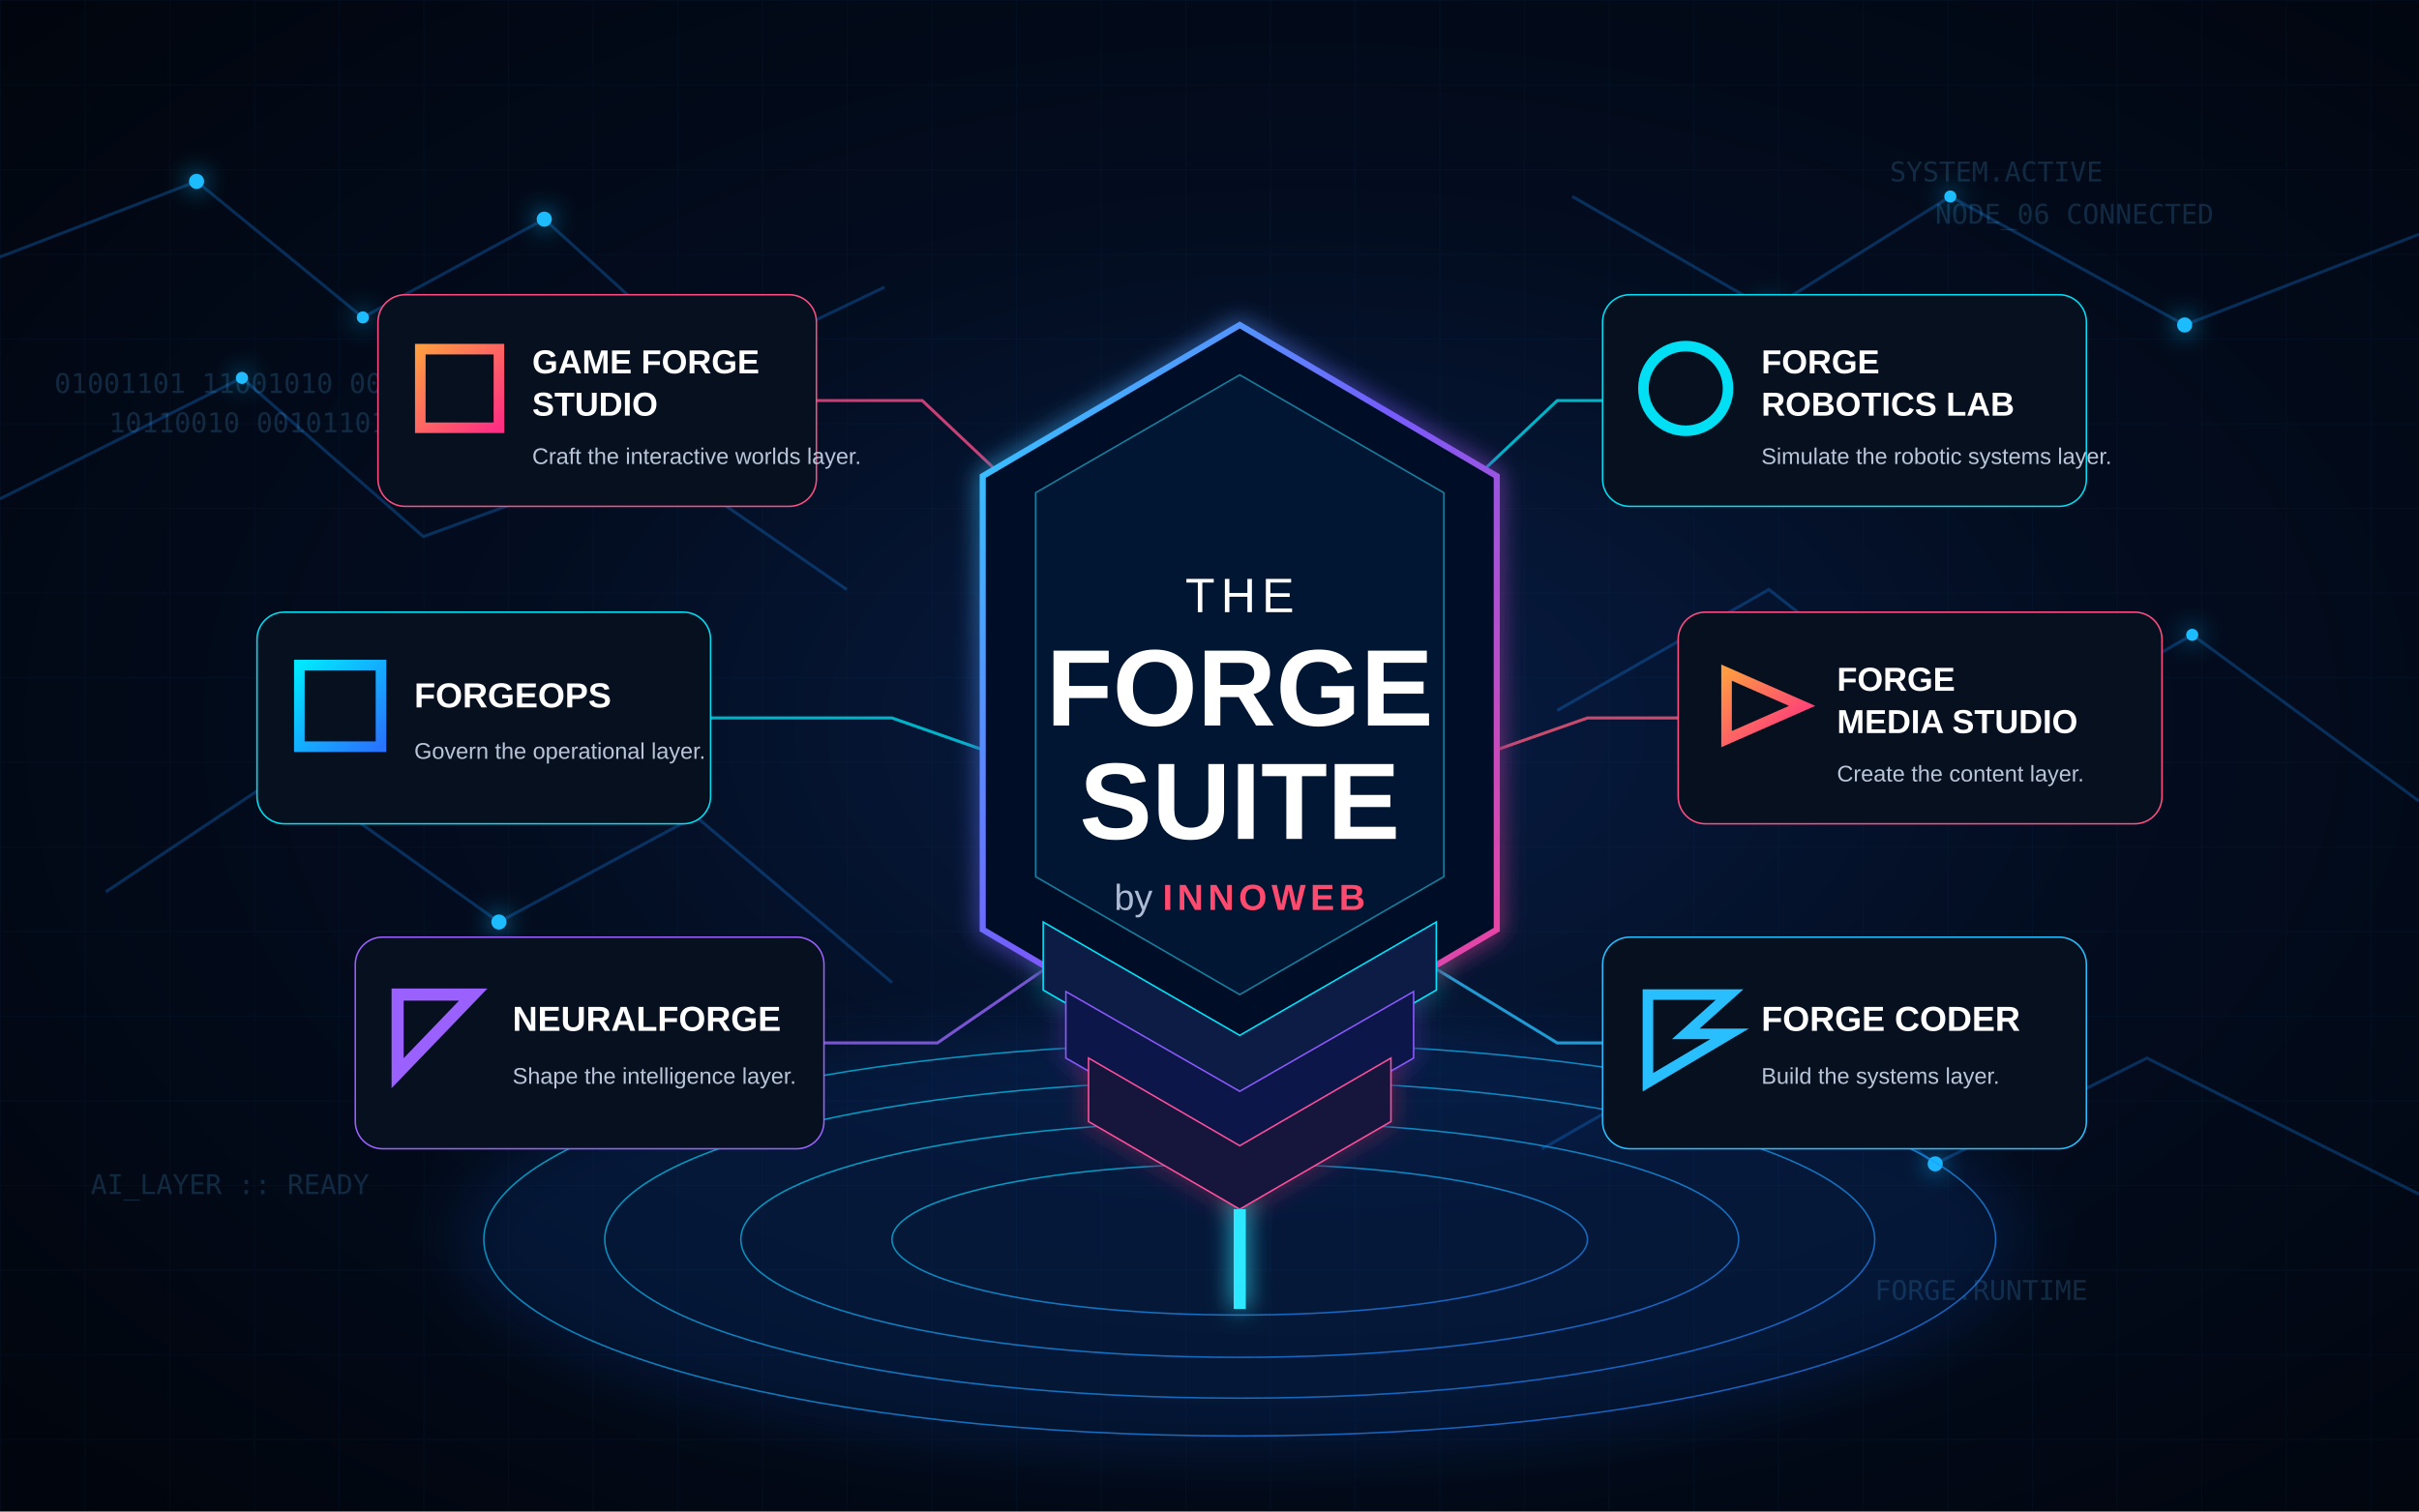
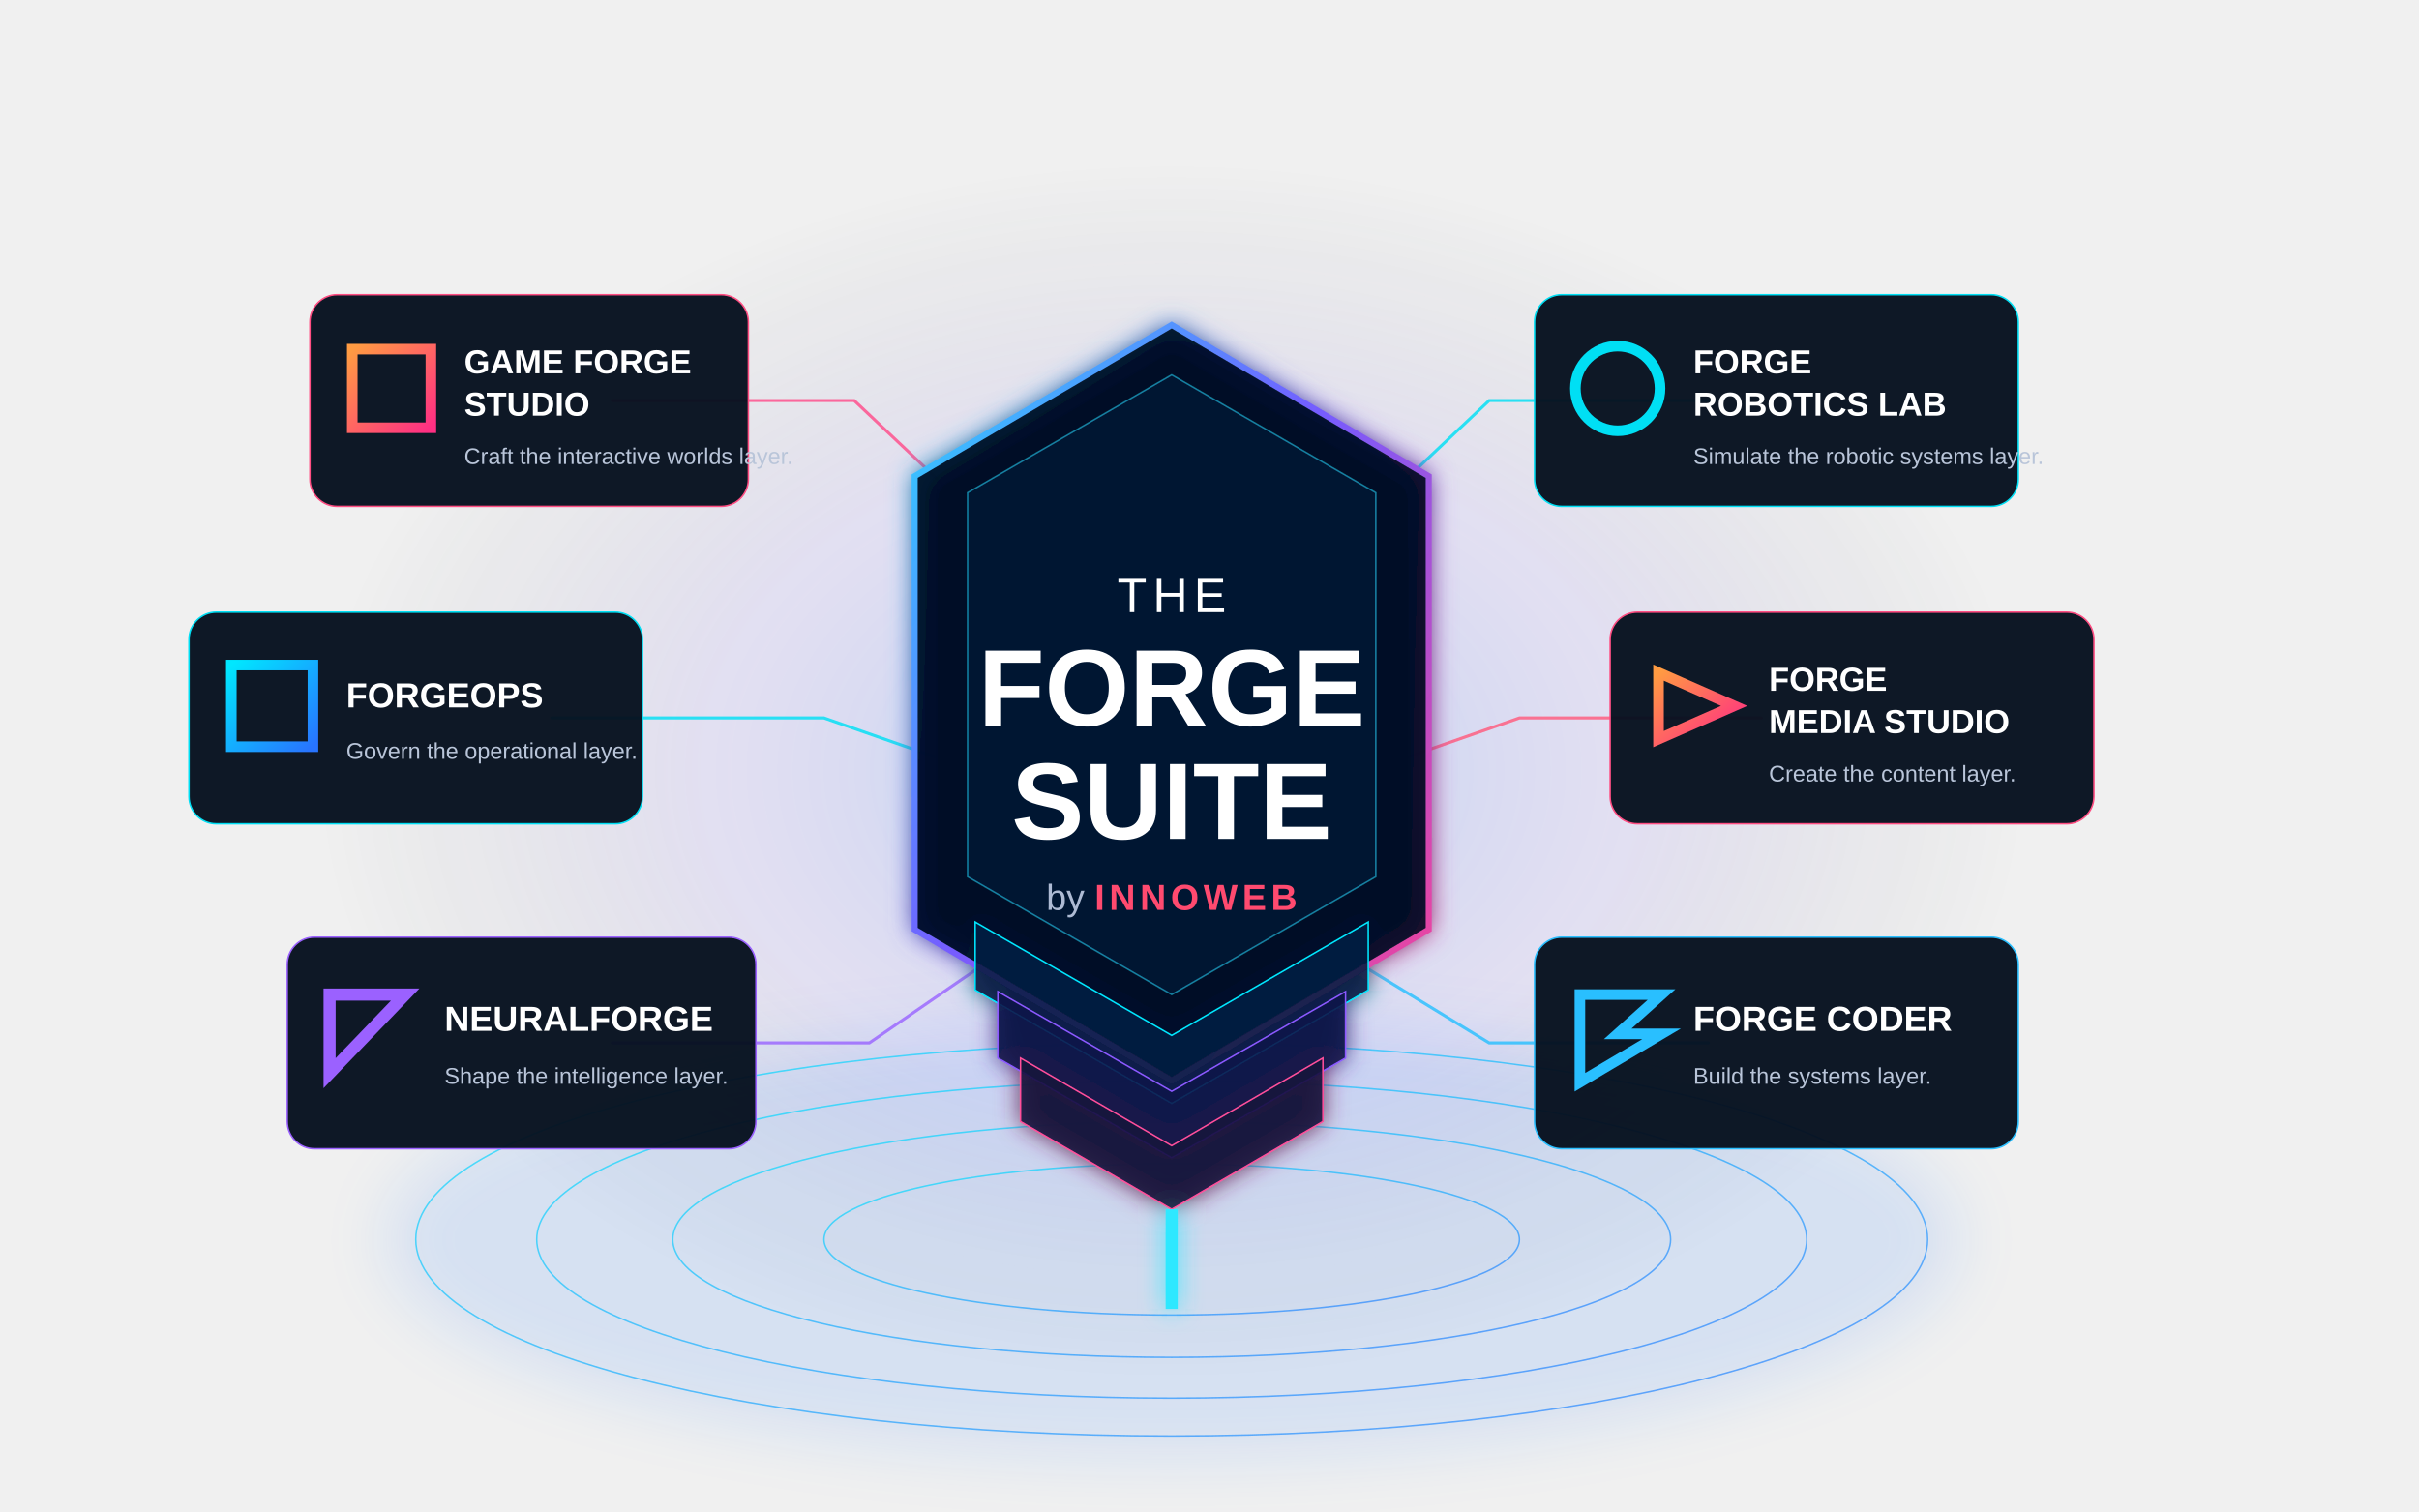
<svg xmlns="http://www.w3.org/2000/svg" viewBox="0 0 1600 1000" role="img" aria-labelledby="title desc">
  <defs>
-     <radialGradient id="bg" cx="54%" cy="48%" r="72%">
-       <stop offset="0" stop-color="#071d45" />
-       <stop offset=".46" stop-color="#030d20" />
-       <stop offset="1" stop-color="#01050d" />
-     </radialGradient>
    <linearGradient id="cyan" x1="0" y1="0" x2="1" y2="1">
      <stop stop-color="#00e7ff" />
      <stop offset="1" stop-color="#2874ff" />
    </linearGradient>
    <linearGradient id="violet" x1="0" y1="0" x2="1" y2="1">
      <stop stop-color="#29d9ff" />
      <stop offset=".45" stop-color="#755cff" />
      <stop offset="1" stop-color="#ff3f91" />
    </linearGradient>
    <linearGradient id="warm" x1="0" y1="0" x2="1" y2="1">
      <stop stop-color="#ff9b42" />
      <stop offset="1" stop-color="#ff2f83" />
    </linearGradient>
-     <filter id="glow">
+     <radialGradient id="halo" cx="50%" cy="50%" r="50%">
+       <stop offset="0" stop-color="#147cff" stop-opacity=".22" />
+       <stop offset=".55" stop-color="#674cff" stop-opacity=".1" />
+       <stop offset="1" stop-color="#061329" stop-opacity="0" />
+     </radialGradient>
+     <filter id="glow" x="-60%" y="-60%" width="220%" height="220%">
      <feGaussianBlur stdDeviation="8" result="b" />
      <feMerge>
        <feMergeNode in="b" />
        <feMergeNode in="SourceGraphic" />
      </feMerge>
    </filter>
-     <filter id="soft">
-       <feGaussianBlur stdDeviation="18" />
+     <filter id="soft" x="-60%" y="-60%" width="220%" height="220%">
+       <feGaussianBlur stdDeviation="20" />
    </filter>
-     <pattern id="grid" width="56" height="56" patternUnits="userSpaceOnUse">
-       <path d="M56 0H0V56" fill="none" stroke="#0a3b74" stroke-opacity=".18" stroke-width="1" />
-     </pattern>
  </defs>
-   <rect width="1600" height="1000" fill="url(#bg)" />
-   <rect width="1600" height="1000" fill="url(#grid)" opacity=".7" />
-   <g opacity=".28" stroke="#168dff" stroke-width="2">
-     <path d="M0 170L130 120 240 210 360 145 470 245 585 190M0 330L160 250 280 355 430 300 560 390M1040 130L1170 205 1290 130 1445 215 1600 155M1020 760L1160 680 1280 770 1420 700 1600 790" fill="none" />
-     <path d="M70 590L190 510 330 610 460 540 590 650M1030 470L1170 390 1310 500 1450 420 1600 530" fill="none" />
-   </g>
-   <g fill="#1bbcff" filter="url(#glow)">
-     <circle cx="130" cy="120" r="5" />
-     <circle cx="240" cy="210" r="4" />
-     <circle cx="360" cy="145" r="5" />
-     <circle cx="160" cy="250" r="4" />
-     <circle cx="330" cy="610" r="5" />
-     <circle cx="1170" cy="205" r="5" />
-     <circle cx="1290" cy="130" r="4" />
-     <circle cx="1445" cy="215" r="5" />
-     <circle cx="1280" cy="770" r="5" />
-     <circle cx="1450" cy="420" r="4" />
-   </g>
-   <g opacity=".18" fill="#55baff" font-family="monospace" font-size="18">
-     <text x="36" y="260">01001101 11001010 001101</text>
-     <text x="72" y="286">10110010 00101101</text>
-     <text x="1250" y="120">SYSTEM.ACTIVE</text>
-     <text x="1280" y="148">NODE_06 CONNECTED</text>
-     <text x="60" y="790">AI_LAYER :: READY</text>
-     <text x="1240" y="860">FORGE.RUNTIME</text>
-   </g>
-   <ellipse cx="820" cy="820" rx="520" ry="145" fill="#0a6cff" opacity=".12" filter="url(#soft)" />
-   <g fill="none" stroke="url(#cyan)" opacity=".68">
-     <ellipse cx="820" cy="820" rx="500" ry="130" />
-     <ellipse cx="820" cy="820" rx="420" ry="105" />
-     <ellipse cx="820" cy="820" rx="330" ry="78" />
-     <ellipse cx="820" cy="820" rx="230" ry="50" />
-   </g>
-   <g stroke-linecap="round" stroke-width="2" fill="none" opacity=".78">
-     <path d="M450 265H610L700 350" stroke="#ff4c8a" />
-     <path d="M410 475H590L690 510" stroke="#00dff4" />
-     <path d="M450 690H620L700 635" stroke="#9a65ff" />
-     <path d="M1180 265H1030L940 350" stroke="#00dff4" />
-     <path d="M1210 475H1050L950 510" stroke="#ff5a7c" />
-     <path d="M1175 690H1030L940 635" stroke="#28bfff" />
-   </g>
-   <g filter="url(#glow)">
-     <polygon points="820,215 990,315 990,615 820,715 650,615 650,315" fill="#041128" stroke="url(#violet)" stroke-width="4" />
-     <polygon points="820,248 955,326 955,580 820,658 685,580 685,326" fill="#061633" stroke="#1fd9ff" stroke-opacity=".55" />
-     <path d="M690 610L820 685 950 610 950 655 820 730 690 655Z" fill="#071c44" stroke="#00e7ff" />
-     <path d="M705 656L820 722 935 656 935 700 820 766 705 700Z" fill="#10164a" stroke="#8b59ff" />
-     <path d="M720 700L820 758 920 700 920 742 820 800 720 742Z" fill="#17123e" stroke="#ff4f9a" />
-     <line x1="820" y1="800" x2="820" y2="866" stroke="#2ee8ff" stroke-width="8" />
-   </g>
-   <g text-anchor="middle" fill="#fff" font-family="Arial, Helvetica, sans-serif">
-     <text x="820" y="405" font-size="32" letter-spacing="4">THE</text>
-     <text x="820" y="480" font-size="72" font-weight="800">FORGE</text>
-     <text x="820" y="555" font-size="72" font-weight="800">SUITE</text>
-     <text x="820" y="602" font-size="24" fill="#aebbd4">by <tspan fill="#ff4a6f" font-weight="700" letter-spacing="3">INNOWEB</tspan>
-     </text>
-   </g>
-   <g font-family="Arial, Helvetica, sans-serif">
-     <g transform="translate(250 195)">
-       <rect width="290" height="140" rx="18" fill="#06101f" stroke="#ff4d82" />
-       <path d="M28 36h52v52H28z" fill="none" stroke="url(#warm)" stroke-width="7" />
-       <text x="102" y="52" fill="#fff" font-size="22" font-weight="700">GAME FORGE</text>
-       <text x="102" y="80" fill="#fff" font-size="22" font-weight="700">STUDIO</text>
-       <text x="102" y="112" fill="#b9c5d9" font-size="15">Craft the interactive worlds layer.</text>
+   <g transform="translate(-45 0)">
+     <ellipse cx="820" cy="510" rx="570" ry="400" fill="url(#halo)" />
+     <ellipse cx="820" cy="820" rx="520" ry="145" fill="#0a6cff" opacity=".12" filter="url(#soft)" />
+     <g fill="none" stroke="url(#cyan)" opacity=".68">
+       <ellipse cx="820" cy="820" rx="500" ry="130" />
+       <ellipse cx="820" cy="820" rx="420" ry="105" />
+       <ellipse cx="820" cy="820" rx="330" ry="78" />
+       <ellipse cx="820" cy="820" rx="230" ry="50" />
    </g>
-     <g transform="translate(170 405)">
-       <rect width="300" height="140" rx="18" fill="#06101f" stroke="#00dff4" />
-       <path d="M28 35h54v54H28z" fill="none" stroke="url(#cyan)" stroke-width="7" />
-       <text x="104" y="63" fill="#fff" font-size="23" font-weight="700">FORGEOPS</text>
-       <text x="104" y="97" fill="#b9c5d9" font-size="15">Govern the operational layer.</text>
+     <g stroke-linecap="round" stroke-width="2" fill="none" opacity=".82">
+       <path d="M450 265H610L700 350" stroke="#ff4c8a" />
+       <path d="M410 475H590L690 510" stroke="#00dff4" />
+       <path d="M450 690H620L700 635" stroke="#9a65ff" />
+       <path d="M1180 265H1030L940 350" stroke="#00dff4" />
+       <path d="M1210 475H1050L950 510" stroke="#ff5a7c" />
+       <path d="M1175 690H1030L940 635" stroke="#28bfff" />
    </g>
-     <g transform="translate(235 620)">
-       <rect width="310" height="140" rx="18" fill="#06101f" stroke="#9b61ff" />
-       <path d="M28 38l50 0-50 52z" fill="none" stroke="#9b61ff" stroke-width="8" />
-       <text x="104" y="62" fill="#fff" font-size="23" font-weight="700">NEURALFORGE</text>
-       <text x="104" y="97" fill="#b9c5d9" font-size="15">Shape the intelligence layer.</text>
+     <g filter="url(#glow)">
+       <polygon points="820,215 990,315 990,615 820,715 650,615 650,315" fill="#041128" fill-opacity=".96" stroke="url(#violet)" stroke-width="4" />
+       <polygon points="820,248 955,326 955,580 820,658 685,580 685,326" fill="#061633" fill-opacity=".94" stroke="#1fd9ff" stroke-opacity=".55" />
+       <path d="M690 610L820 685 950 610 950 655 820 730 690 655Z" fill="#071c44" fill-opacity=".9" stroke="#00e7ff" />
+       <path d="M705 656L820 722 935 656 935 700 820 766 705 700Z" fill="#10164a" fill-opacity=".9" stroke="#8b59ff" />
+       <path d="M720 700L820 758 920 700 920 742 820 800 720 742Z" fill="#17123e" fill-opacity=".9" stroke="#ff4f9a" />
+       <line x1="820" y1="800" x2="820" y2="866" stroke="#2ee8ff" stroke-width="8" />
    </g>
-     <g transform="translate(1060 195)">
-       <rect width="320" height="140" rx="18" fill="#06101f" stroke="#00dff4" />
-       <circle cx="55" cy="62" r="28" fill="none" stroke="#00dff4" stroke-width="7" />
-       <text x="105" y="52" fill="#fff" font-size="22" font-weight="700">FORGE</text>
-       <text x="105" y="80" fill="#fff" font-size="22" font-weight="700">ROBOTICS LAB</text>
-       <text x="105" y="112" fill="#b9c5d9" font-size="15">Simulate the robotic systems layer.</text>
+     <g text-anchor="middle" fill="#fff" font-family="Arial, Helvetica, sans-serif">
+       <text x="820" y="405" font-size="32" letter-spacing="4">THE</text>
+       <text x="820" y="480" font-size="72" font-weight="800">FORGE</text>
+       <text x="820" y="555" font-size="72" font-weight="800">SUITE</text>
+       <text x="820" y="602" font-size="24" fill="#aebbd4">by <tspan fill="#ff4a6f" font-weight="700" letter-spacing="3">INNOWEB</tspan>
+       </text>
    </g>
-     <g transform="translate(1110 405)">
-       <rect width="320" height="140" rx="18" fill="#06101f" stroke="#ff4d82" />
-       <path d="M32 40l50 22-50 22z" fill="none" stroke="url(#warm)" stroke-width="7" />
-       <text x="105" y="52" fill="#fff" font-size="22" font-weight="700">FORGE</text>
-       <text x="105" y="80" fill="#fff" font-size="22" font-weight="700">MEDIA STUDIO</text>
-       <text x="105" y="112" fill="#b9c5d9" font-size="15">Create the content layer.</text>
-     </g>
-     <g transform="translate(1060 620)">
-       <rect width="320" height="140" rx="18" fill="#06101f" stroke="#29bfff" />
-       <path d="M30 38h54L55 64h29L30 96z" fill="none" stroke="#29bfff" stroke-width="7" />
-       <text x="105" y="62" fill="#fff" font-size="23" font-weight="700">FORGE CODER</text>
-       <text x="105" y="97" fill="#b9c5d9" font-size="15">Build the systems layer.</text>
+     <g font-family="Arial, Helvetica, sans-serif">
+       <g transform="translate(250 195)">
+         <rect width="290" height="140" rx="18" fill="#06101f" fill-opacity=".96" stroke="#ff4d82" />
+         <path d="M28 36h52v52H28z" fill="none" stroke="url(#warm)" stroke-width="7" />
+         <text x="102" y="52" fill="#fff" font-size="22" font-weight="700">GAME FORGE</text>
+         <text x="102" y="80" fill="#fff" font-size="22" font-weight="700">STUDIO</text>
+         <text x="102" y="112" fill="#b9c5d9" font-size="15">Craft the interactive worlds layer.</text>
+       </g>
+       <g transform="translate(170 405)">
+         <rect width="300" height="140" rx="18" fill="#06101f" fill-opacity=".96" stroke="#00dff4" />
+         <path d="M28 35h54v54H28z" fill="none" stroke="url(#cyan)" stroke-width="7" />
+         <text x="104" y="63" fill="#fff" font-size="23" font-weight="700">FORGEOPS</text>
+         <text x="104" y="97" fill="#b9c5d9" font-size="15">Govern the operational layer.</text>
+       </g>
+       <g transform="translate(235 620)">
+         <rect width="310" height="140" rx="18" fill="#06101f" fill-opacity=".96" stroke="#9b61ff" />
+         <path d="M28 38l50 0-50 52z" fill="none" stroke="#9b61ff" stroke-width="8" />
+         <text x="104" y="62" fill="#fff" font-size="23" font-weight="700">NEURALFORGE</text>
+         <text x="104" y="97" fill="#b9c5d9" font-size="15">Shape the intelligence layer.</text>
+       </g>
+       <g transform="translate(1060 195)">
+         <rect width="320" height="140" rx="18" fill="#06101f" fill-opacity=".96" stroke="#00dff4" />
+         <circle cx="55" cy="62" r="28" fill="none" stroke="#00dff4" stroke-width="7" />
+         <text x="105" y="52" fill="#fff" font-size="22" font-weight="700">FORGE</text>
+         <text x="105" y="80" fill="#fff" font-size="22" font-weight="700">ROBOTICS LAB</text>
+         <text x="105" y="112" fill="#b9c5d9" font-size="15">Simulate the robotic systems layer.</text>
+       </g>
+       <g transform="translate(1110 405)">
+         <rect width="320" height="140" rx="18" fill="#06101f" fill-opacity=".96" stroke="#ff4d82" />
+         <path d="M32 40l50 22-50 22z" fill="none" stroke="url(#warm)" stroke-width="7" />
+         <text x="105" y="52" fill="#fff" font-size="22" font-weight="700">FORGE</text>
+         <text x="105" y="80" fill="#fff" font-size="22" font-weight="700">MEDIA STUDIO</text>
+         <text x="105" y="112" fill="#b9c5d9" font-size="15">Create the content layer.</text>
+       </g>
+       <g transform="translate(1060 620)">
+         <rect width="320" height="140" rx="18" fill="#06101f" fill-opacity=".96" stroke="#29bfff" />
+         <path d="M30 38h54L55 64h29L30 96z" fill="none" stroke="#29bfff" stroke-width="7" />
+         <text x="105" y="62" fill="#fff" font-size="23" font-weight="700">FORGE CODER</text>
+         <text x="105" y="97" fill="#b9c5d9" font-size="15">Build the systems layer.</text>
+       </g>
    </g>
  </g>
</svg>
